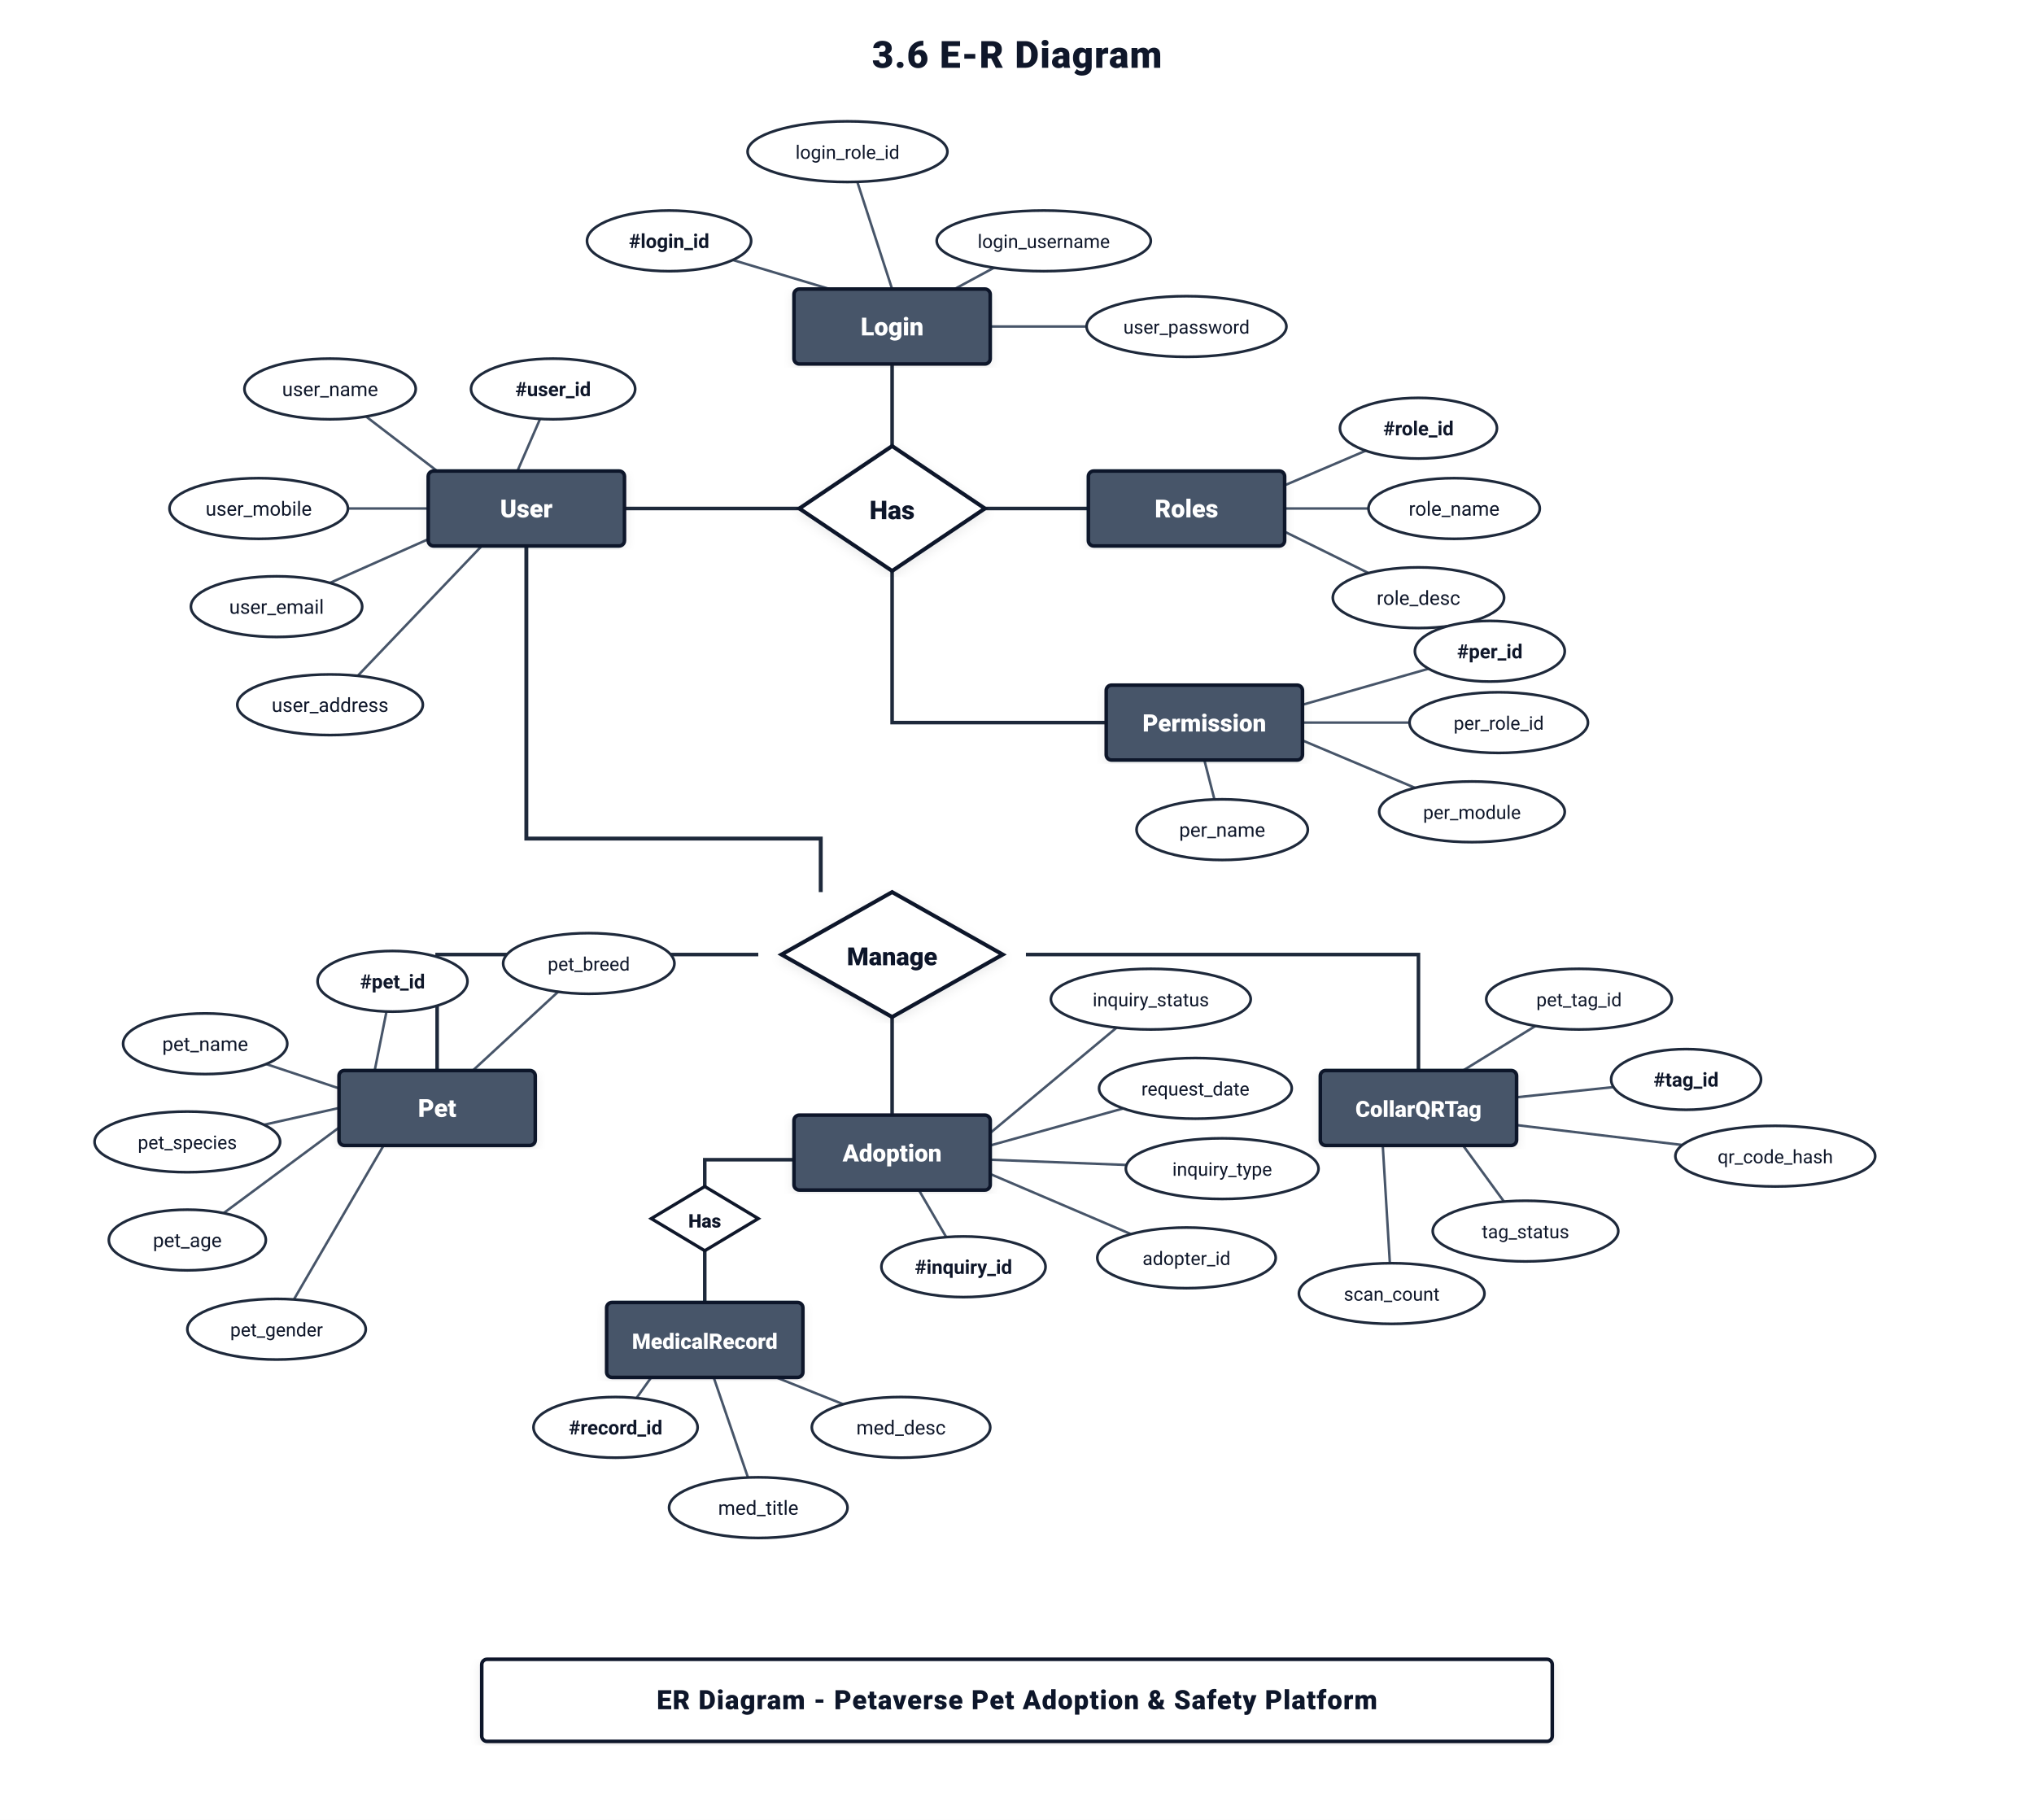
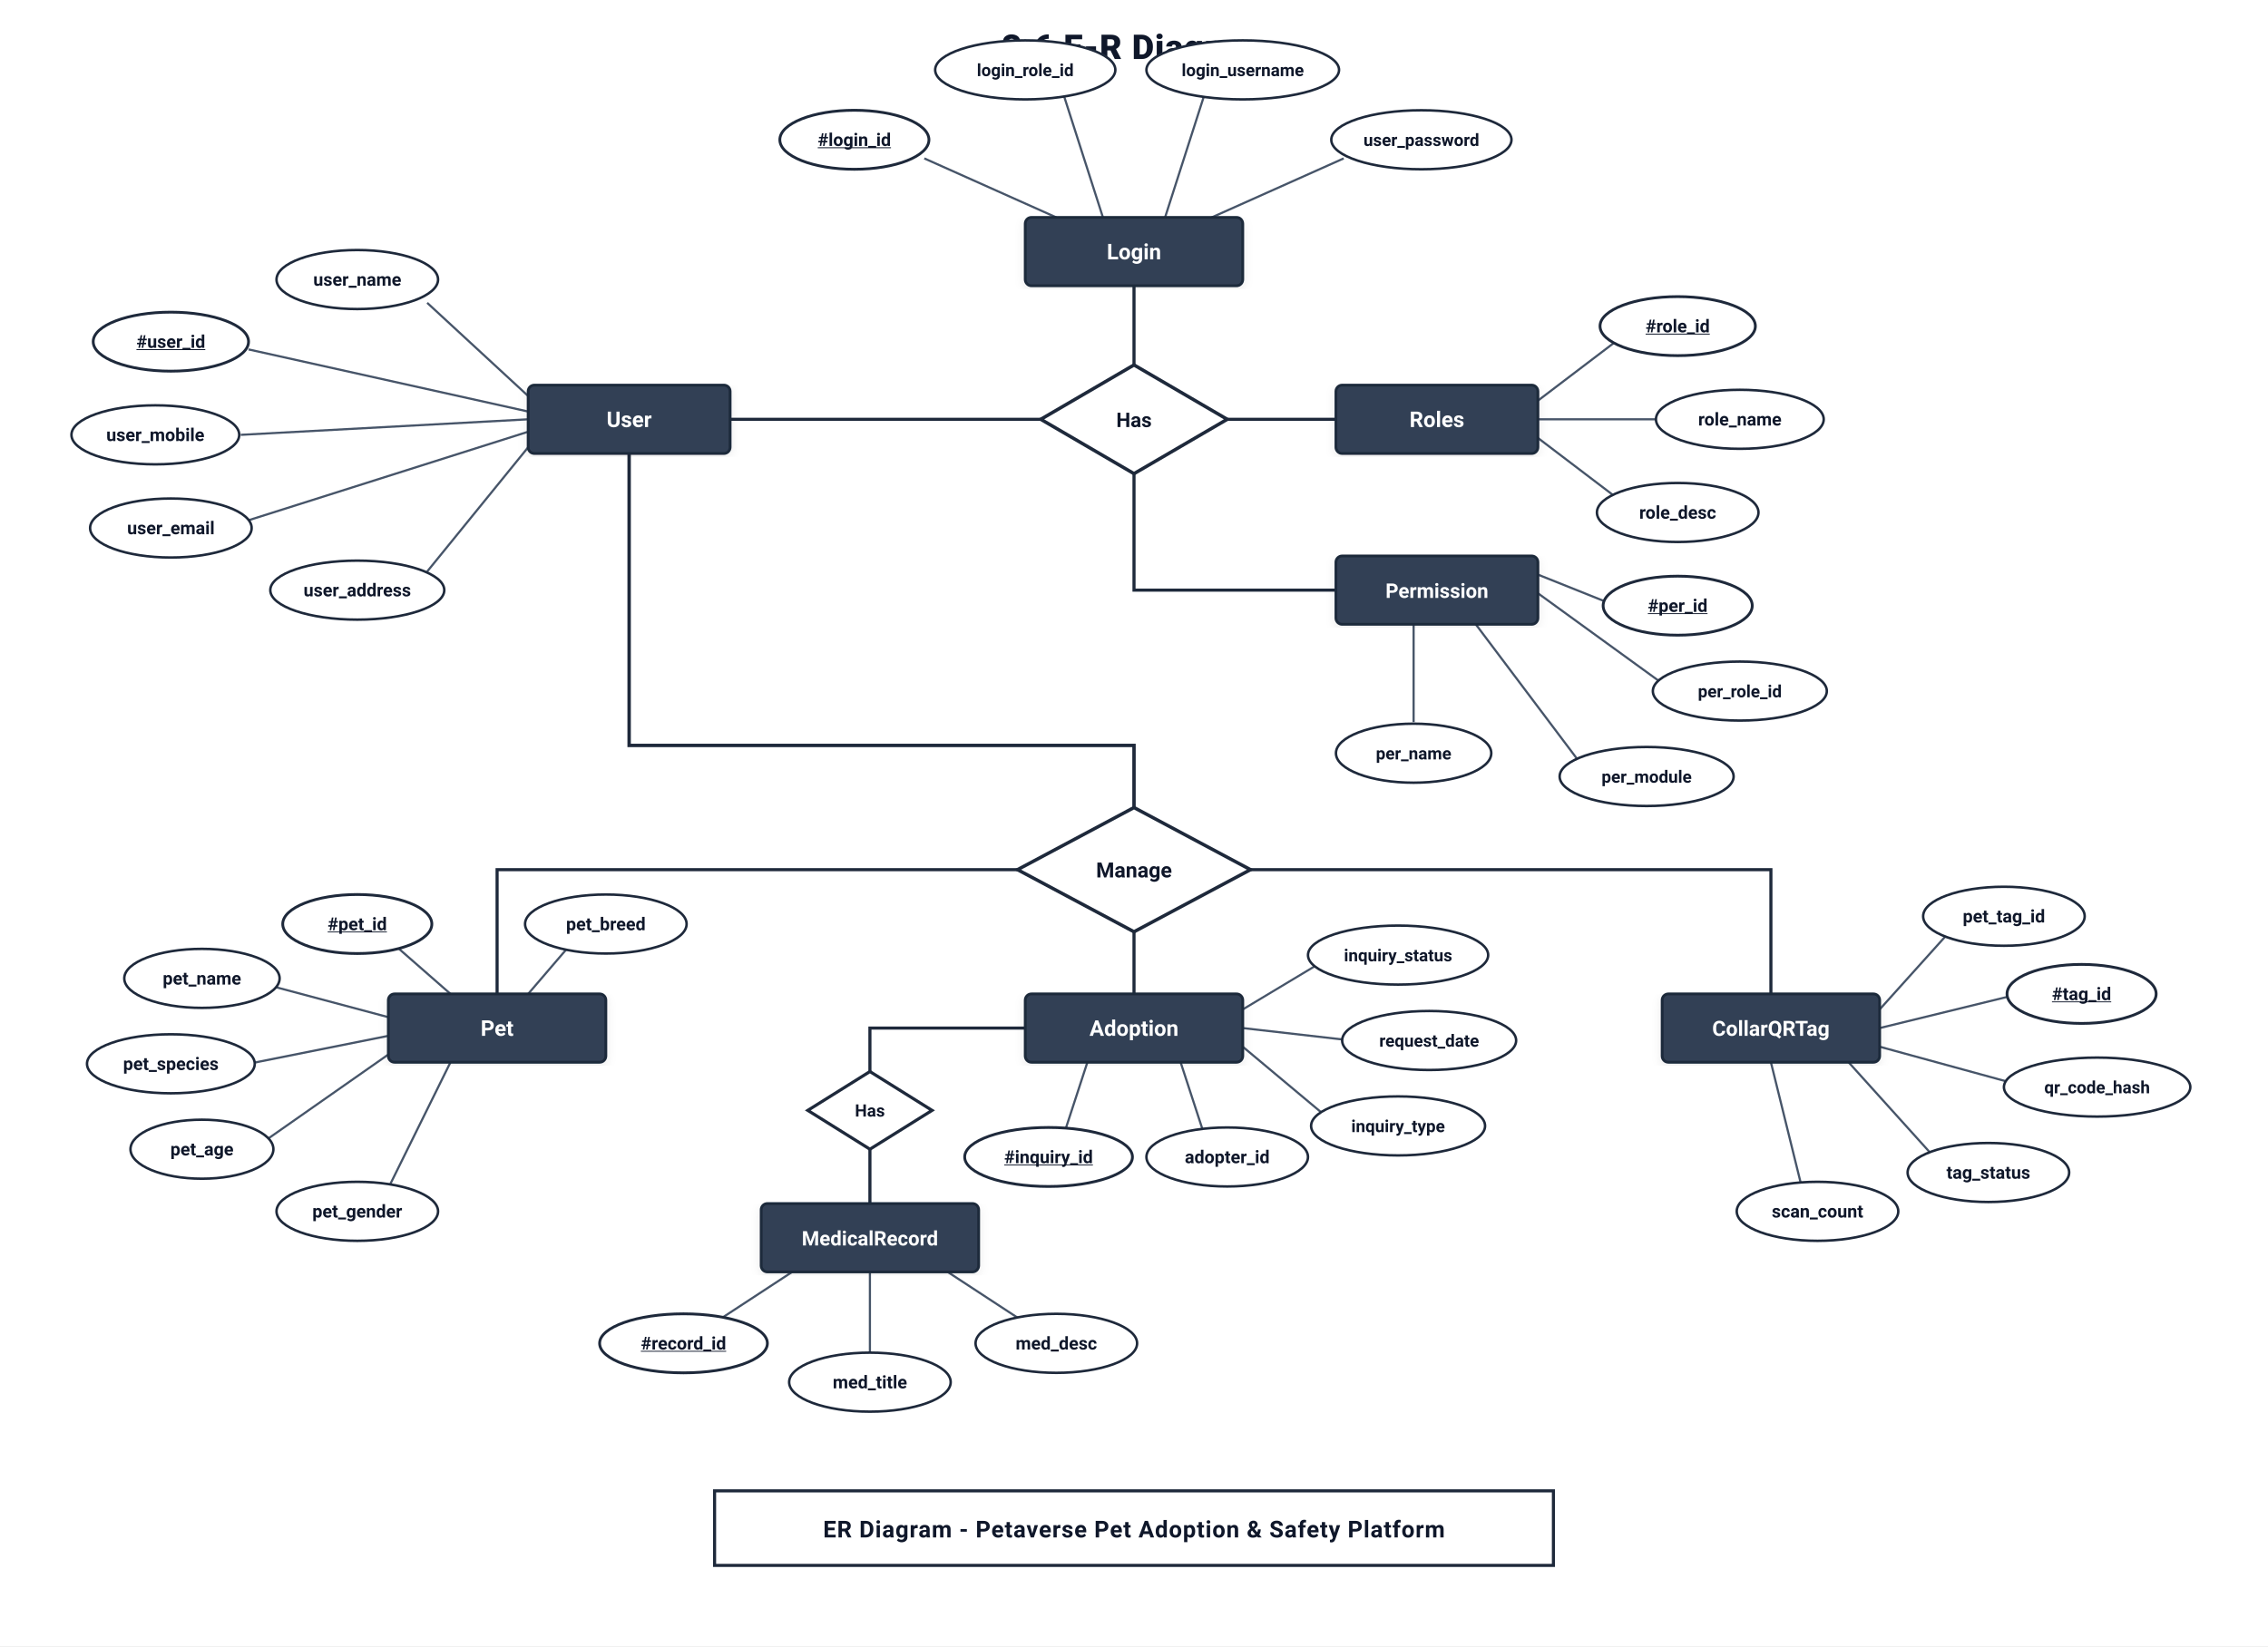
- <svg xmlns="http://www.w3.org/2000/svg" viewBox="0 0 1140 1020" width="100%" height="100%" style="background-color: #ffffff; font-family: -apple-system, BlinkMacSystemFont, 'Segoe UI', Roboto, Helvetica, Arial, sans-serif;">
+ <svg xmlns="http://www.w3.org/2000/svg" viewBox="0 0 1460 1060" width="100%" height="100%" style="background-color: #ffffff; font-family: -apple-system, BlinkMacSystemFont, 'Segoe UI', Roboto, Helvetica, Arial, sans-serif;">
  <defs>
    <filter id="shadow" x="-5%" y="-5%" width="110%" height="110%">
      <feDropShadow dx="0" dy="2" stdDeviation="3" flood-color="#0f172a" flood-opacity="0.08" />
    </filter>
  </defs>
  <rect width="100%" height="100%" fill="#ffffff" />
-   <text x="570" y="38" text-anchor="middle" fill="#0f172a" font-size="21" font-weight="800" letter-spacing="0.5">
+   <text x="730" y="38" text-anchor="middle" fill="#0f172a" font-size="22" font-weight="800" letter-spacing="0.5">
    3.6 E-R Diagram
  </text>
-   <line x1="455" y1="285" x2="350" y2="285" stroke="#1e293b" stroke-width="2" />
-   <line x1="500" y1="250" x2="500" y2="204" stroke="#1e293b" stroke-width="2" />
-   <line x1="545" y1="285" x2="610" y2="285" stroke="#1e293b" stroke-width="2" />
-   <path d="M 500 320 L 500 405 L 620 405" fill="none" stroke="#1e293b" stroke-width="2" />
-   <line x1="290" y1="264" x2="310" y2="218" stroke="#475569" stroke-width="1.4" />
-   <line x1="245" y1="264" x2="185" y2="218" stroke="#475569" stroke-width="1.4" />
-   <line x1="240" y1="285" x2="145" y2="285" stroke="#475569" stroke-width="1.4" />
-   <line x1="245" y1="300" x2="155" y2="340" stroke="#475569" stroke-width="1.4" />
-   <line x1="270" y1="306" x2="185" y2="395" stroke="#475569" stroke-width="1.4" />
-   <line x1="465" y1="162" x2="375" y2="135" stroke="#475569" stroke-width="1.4" />
-   <line x1="500" y1="162" x2="475" y2="85" stroke="#475569" stroke-width="1.4" />
-   <line x1="535" y1="162" x2="585" y2="135" stroke="#475569" stroke-width="1.4" />
-   <line x1="555" y1="183" x2="665" y2="183" stroke="#475569" stroke-width="1.4" />
-   <line x1="720" y1="272" x2="795" y2="240" stroke="#475569" stroke-width="1.4" />
-   <line x1="720" y1="285" x2="815" y2="285" stroke="#475569" stroke-width="1.4" />
-   <line x1="720" y1="298" x2="795" y2="335" stroke="#475569" stroke-width="1.4" />
-   <line x1="730" y1="395" x2="835" y2="365" stroke="#475569" stroke-width="1.4" />
-   <line x1="730" y1="405" x2="840" y2="405" stroke="#475569" stroke-width="1.4" />
-   <line x1="730" y1="415" x2="825" y2="455" stroke="#475569" stroke-width="1.4" />
-   <line x1="675" y1="426" x2="685" y2="465" stroke="#475569" stroke-width="1.4" />
-   <path d="M 295 306 L 295 470 L 460 470 L 460 500" fill="none" stroke="#1e293b" stroke-width="2.2" />
-   <path d="M 425 535 L 245 535 L 245 600" fill="none" stroke="#1e293b" stroke-width="2" />
-   <line x1="500" y1="570" x2="500" y2="625" stroke="#1e293b" stroke-width="2" />
-   <path d="M 575 535 L 795 535 L 795 600" fill="none" stroke="#1e293b" stroke-width="2" />
-   <line x1="210" y1="600" x2="220" y2="550" stroke="#475569" stroke-width="1.4" />
-   <line x1="265" y1="600" x2="330" y2="540" stroke="#475569" stroke-width="1.4" />
-   <line x1="190" y1="610" x2="115" y2="585" stroke="#475569" stroke-width="1.4" />
-   <line x1="190" y1="621" x2="105" y2="640" stroke="#475569" stroke-width="1.4" />
-   <line x1="190" y1="632" x2="105" y2="695" stroke="#475569" stroke-width="1.4" />
-   <line x1="215" y1="642" x2="155" y2="745" stroke="#475569" stroke-width="1.4" />
-   <line x1="555" y1="635" x2="645" y2="560" stroke="#475569" stroke-width="1.4" />
-   <line x1="555" y1="642" x2="670" y2="610" stroke="#475569" stroke-width="1.4" />
-   <line x1="555" y1="650" x2="685" y2="655" stroke="#475569" stroke-width="1.4" />
-   <line x1="555" y1="658" x2="665" y2="705" stroke="#475569" stroke-width="1.4" />
-   <line x1="515" y1="667" x2="540" y2="710" stroke="#475569" stroke-width="1.4" />
-   <path d="M 445 650 L 395 650 L 395 665" fill="none" stroke="#1e293b" stroke-width="2" />
-   <line x1="395" y1="701" x2="395" y2="730" stroke="#1e293b" stroke-width="2" />
-   <line x1="365" y1="772" x2="345" y2="800" stroke="#475569" stroke-width="1.4" />
-   <line x1="400" y1="772" x2="425" y2="845" stroke="#475569" stroke-width="1.4" />
-   <line x1="435" y1="772" x2="505" y2="800" stroke="#475569" stroke-width="1.4" />
-   <line x1="820" y1="600" x2="885" y2="560" stroke="#475569" stroke-width="1.4" />
-   <line x1="850" y1="615" x2="945" y2="605" stroke="#475569" stroke-width="1.4" />
-   <line x1="845" y1="630" x2="995" y2="648" stroke="#475569" stroke-width="1.4" />
-   <line x1="820" y1="642" x2="855" y2="690" stroke="#475569" stroke-width="1.4" />
-   <line x1="775" y1="642" x2="780" y2="725" stroke="#475569" stroke-width="1.4" />
-   <g transform="translate(500, 285)" filter="url(#shadow)">
-     <polygon points="0,-35 52,0 0,35 -52,0" fill="#ffffff" stroke="#0f172a" stroke-width="2.2" />
-     <text x="0" y="6" text-anchor="middle" fill="#0f172a" font-size="14.5" font-weight="800">Has</text>
-   </g>
-   <g transform="translate(500, 535)" filter="url(#shadow)">
-     <polygon points="0,-35 62,0 0,35 -62,0" fill="#ffffff" stroke="#0f172a" stroke-width="2.2" />
-     <text x="0" y="6" text-anchor="middle" fill="#0f172a" font-size="14" font-weight="800">Manage</text>
-   </g>
-   <g transform="translate(395, 683)">
-     <polygon points="0,-18 30,0 0,18 -30,0" fill="#ffffff" stroke="#0f172a" stroke-width="1.8" />
-     <text x="0" y="5" text-anchor="middle" fill="#0f172a" font-size="10.5" font-weight="800">Has</text>
-   </g>
-   <g transform="translate(240, 264)" filter="url(#shadow)">
-     <rect width="110" height="42" rx="3" fill="#475569" stroke="#0f172a" stroke-width="2" />
-     <text x="55" y="26" text-anchor="middle" fill="#ffffff" font-size="14" font-weight="800">User</text>
-   </g>
-   <g transform="translate(445, 162)" filter="url(#shadow)">
-     <rect width="110" height="42" rx="3" fill="#475569" stroke="#0f172a" stroke-width="2" />
-     <text x="55" y="26" text-anchor="middle" fill="#ffffff" font-size="14" font-weight="800">Login</text>
-   </g>
-   <g transform="translate(610, 264)" filter="url(#shadow)">
-     <rect width="110" height="42" rx="3" fill="#475569" stroke="#0f172a" stroke-width="2" />
-     <text x="55" y="26" text-anchor="middle" fill="#ffffff" font-size="14" font-weight="800">Roles</text>
-   </g>
-   <g transform="translate(620, 384)" filter="url(#shadow)">
-     <rect width="110" height="42" rx="3" fill="#475569" stroke="#0f172a" stroke-width="2" />
-     <text x="55" y="26" text-anchor="middle" fill="#ffffff" font-size="13.5" font-weight="800">Permission</text>
-   </g>
-   <g transform="translate(190, 600)" filter="url(#shadow)">
-     <rect width="110" height="42" rx="3" fill="#475569" stroke="#0f172a" stroke-width="2" />
-     <text x="55" y="26" text-anchor="middle" fill="#ffffff" font-size="14" font-weight="800">Pet</text>
-   </g>
-   <g transform="translate(445, 625)" filter="url(#shadow)">
-     <rect width="110" height="42" rx="3" fill="#475569" stroke="#0f172a" stroke-width="2" />
-     <text x="55" y="26" text-anchor="middle" fill="#ffffff" font-size="13.5" font-weight="800">Adoption</text>
-   </g>
-   <g transform="translate(340, 730)" filter="url(#shadow)">
-     <rect width="110" height="42" rx="3" fill="#475569" stroke="#0f172a" stroke-width="2" />
-     <text x="55" y="26" text-anchor="middle" fill="#ffffff" font-size="12" font-weight="800">MedicalRecord</text>
-   </g>
-   <g transform="translate(740, 600)" filter="url(#shadow)">
-     <rect width="110" height="42" rx="3" fill="#475569" stroke="#0f172a" stroke-width="2" />
-     <text x="55" y="26" text-anchor="middle" fill="#ffffff" font-size="12.5" font-weight="800">CollarQRTag</text>
-   </g>
-   <g transform="translate(310, 218)">
-     <ellipse cx="0" cy="0" rx="46" ry="17" fill="#ffffff" stroke="#1e293b" stroke-width="1.5" />
-     <text x="0" y="4" text-anchor="middle" fill="#0f172a" font-size="11" font-weight="700">#user_id</text>
-   </g>
-   <g transform="translate(185, 218)">
-     <ellipse cx="0" cy="0" rx="48" ry="17" fill="#ffffff" stroke="#1e293b" stroke-width="1.5" />
-     <text x="0" y="4" text-anchor="middle" fill="#0f172a" font-size="11">user_name</text>
-   </g>
-   <g transform="translate(145, 285)">
-     <ellipse cx="0" cy="0" rx="50" ry="17" fill="#ffffff" stroke="#1e293b" stroke-width="1.5" />
-     <text x="0" y="4" text-anchor="middle" fill="#0f172a" font-size="11">user_mobile</text>
-   </g>
-   <g transform="translate(155, 340)">
-     <ellipse cx="0" cy="0" rx="48" ry="17" fill="#ffffff" stroke="#1e293b" stroke-width="1.5" />
-     <text x="0" y="4" text-anchor="middle" fill="#0f172a" font-size="11">user_email</text>
-   </g>
-   <g transform="translate(185, 395)">
-     <ellipse cx="0" cy="0" rx="52" ry="17" fill="#ffffff" stroke="#1e293b" stroke-width="1.5" />
-     <text x="0" y="4" text-anchor="middle" fill="#0f172a" font-size="11">user_address</text>
-   </g>
-   <g transform="translate(375, 135)">
-     <ellipse cx="0" cy="0" rx="46" ry="17" fill="#ffffff" stroke="#1e293b" stroke-width="1.5" />
-     <text x="0" y="4" text-anchor="middle" fill="#0f172a" font-size="11" font-weight="700">#login_id</text>
-   </g>
-   <g transform="translate(475, 85)">
-     <ellipse cx="0" cy="0" rx="56" ry="17" fill="#ffffff" stroke="#1e293b" stroke-width="1.5" />
-     <text x="0" y="4" text-anchor="middle" fill="#0f172a" font-size="10.5">login_role_id</text>
-   </g>
-   <g transform="translate(585, 135)">
-     <ellipse cx="0" cy="0" rx="60" ry="17" fill="#ffffff" stroke="#1e293b" stroke-width="1.5" />
-     <text x="0" y="4" text-anchor="middle" fill="#0f172a" font-size="10.5">login_username</text>
-   </g>
-   <g transform="translate(665, 183)">
-     <ellipse cx="0" cy="0" rx="56" ry="17" fill="#ffffff" stroke="#1e293b" stroke-width="1.5" />
-     <text x="0" y="4" text-anchor="middle" fill="#0f172a" font-size="10.5">user_password</text>
-   </g>
-   <g transform="translate(795, 240)">
-     <ellipse cx="0" cy="0" rx="44" ry="17" fill="#ffffff" stroke="#1e293b" stroke-width="1.5" />
-     <text x="0" y="4" text-anchor="middle" fill="#0f172a" font-size="11" font-weight="700">#role_id</text>
-   </g>
-   <g transform="translate(815, 285)">
-     <ellipse cx="0" cy="0" rx="48" ry="17" fill="#ffffff" stroke="#1e293b" stroke-width="1.5" />
-     <text x="0" y="4" text-anchor="middle" fill="#0f172a" font-size="11">role_name</text>
-   </g>
-   <g transform="translate(795, 335)">
-     <ellipse cx="0" cy="0" rx="48" ry="17" fill="#ffffff" stroke="#1e293b" stroke-width="1.5" />
-     <text x="0" y="4" text-anchor="middle" fill="#0f172a" font-size="11">role_desc</text>
-   </g>
-   <g transform="translate(835, 365)">
-     <ellipse cx="0" cy="0" rx="42" ry="17" fill="#ffffff" stroke="#1e293b" stroke-width="1.5" />
-     <text x="0" y="4" text-anchor="middle" fill="#0f172a" font-size="11" font-weight="700">#per_id</text>
-   </g>
-   <g transform="translate(840, 405)">
-     <ellipse cx="0" cy="0" rx="50" ry="17" fill="#ffffff" stroke="#1e293b" stroke-width="1.5" />
-     <text x="0" y="4" text-anchor="middle" fill="#0f172a" font-size="10.5">per_role_id</text>
-   </g>
-   <g transform="translate(825, 455)">
-     <ellipse cx="0" cy="0" rx="52" ry="17" fill="#ffffff" stroke="#1e293b" stroke-width="1.5" />
-     <text x="0" y="4" text-anchor="middle" fill="#0f172a" font-size="10.5">per_module</text>
-   </g>
-   <g transform="translate(685, 465)">
-     <ellipse cx="0" cy="0" rx="48" ry="17" fill="#ffffff" stroke="#1e293b" stroke-width="1.5" />
-     <text x="0" y="4" text-anchor="middle" fill="#0f172a" font-size="11">per_name</text>
-   </g>
-   <g transform="translate(220, 550)">
-     <ellipse cx="0" cy="0" rx="42" ry="17" fill="#ffffff" stroke="#1e293b" stroke-width="1.5" />
-     <text x="0" y="4" text-anchor="middle" fill="#0f172a" font-size="11" font-weight="700">#pet_id</text>
-   </g>
-   <g transform="translate(330, 540)">
-     <ellipse cx="0" cy="0" rx="48" ry="17" fill="#ffffff" stroke="#1e293b" stroke-width="1.5" />
-     <text x="0" y="4" text-anchor="middle" fill="#0f172a" font-size="10.5">pet_breed</text>
-   </g>
-   <g transform="translate(115, 585)">
-     <ellipse cx="0" cy="0" rx="46" ry="17" fill="#ffffff" stroke="#1e293b" stroke-width="1.5" />
-     <text x="0" y="4" text-anchor="middle" fill="#0f172a" font-size="11">pet_name</text>
-   </g>
-   <g transform="translate(105, 640)">
-     <ellipse cx="0" cy="0" rx="52" ry="17" fill="#ffffff" stroke="#1e293b" stroke-width="1.5" />
-     <text x="0" y="4" text-anchor="middle" fill="#0f172a" font-size="10.5">pet_species</text>
-   </g>
-   <g transform="translate(105, 695)">
-     <ellipse cx="0" cy="0" rx="44" ry="17" fill="#ffffff" stroke="#1e293b" stroke-width="1.5" />
-     <text x="0" y="4" text-anchor="middle" fill="#0f172a" font-size="11">pet_age</text>
-   </g>
-   <g transform="translate(155, 745)">
-     <ellipse cx="0" cy="0" rx="50" ry="17" fill="#ffffff" stroke="#1e293b" stroke-width="1.5" />
-     <text x="0" y="4" text-anchor="middle" fill="#0f172a" font-size="10.5">pet_gender</text>
-   </g>
-   <g transform="translate(645, 560)">
-     <ellipse cx="0" cy="0" rx="56" ry="17" fill="#ffffff" stroke="#1e293b" stroke-width="1.5" />
-     <text x="0" y="4" text-anchor="middle" fill="#0f172a" font-size="10.5">inquiry_status</text>
-   </g>
-   <g transform="translate(670, 610)">
-     <ellipse cx="0" cy="0" rx="54" ry="17" fill="#ffffff" stroke="#1e293b" stroke-width="1.5" />
-     <text x="0" y="4" text-anchor="middle" fill="#0f172a" font-size="10.5">request_date</text>
-   </g>
-   <g transform="translate(685, 655)">
-     <ellipse cx="0" cy="0" rx="54" ry="17" fill="#ffffff" stroke="#1e293b" stroke-width="1.5" />
-     <text x="0" y="4" text-anchor="middle" fill="#0f172a" font-size="10.5">inquiry_type</text>
-   </g>
-   <g transform="translate(665, 705)">
-     <ellipse cx="0" cy="0" rx="50" ry="17" fill="#ffffff" stroke="#1e293b" stroke-width="1.5" />
-     <text x="0" y="4" text-anchor="middle" fill="#0f172a" font-size="10.5">adopter_id</text>
-   </g>
-   <g transform="translate(540, 710)">
-     <ellipse cx="0" cy="0" rx="46" ry="17" fill="#ffffff" stroke="#1e293b" stroke-width="1.5" />
-     <text x="0" y="4" text-anchor="middle" fill="#0f172a" font-size="11" font-weight="700">#inquiry_id</text>
-   </g>
-   <g transform="translate(345, 800)">
-     <ellipse cx="0" cy="0" rx="46" ry="17" fill="#ffffff" stroke="#1e293b" stroke-width="1.5" />
-     <text x="0" y="4" text-anchor="middle" fill="#0f172a" font-size="11" font-weight="700">#record_id</text>
-   </g>
-   <g transform="translate(425, 845)">
-     <ellipse cx="0" cy="0" rx="50" ry="17" fill="#ffffff" stroke="#1e293b" stroke-width="1.5" />
-     <text x="0" y="4" text-anchor="middle" fill="#0f172a" font-size="11">med_title</text>
-   </g>
-   <g transform="translate(505, 800)">
-     <ellipse cx="0" cy="0" rx="50" ry="17" fill="#ffffff" stroke="#1e293b" stroke-width="1.5" />
-     <text x="0" y="4" text-anchor="middle" fill="#0f172a" font-size="11">med_desc</text>
-   </g>
-   <g transform="translate(885, 560)">
-     <ellipse cx="0" cy="0" rx="52" ry="17" fill="#ffffff" stroke="#1e293b" stroke-width="1.5" />
-     <text x="0" y="4" text-anchor="middle" fill="#0f172a" font-size="10.5">pet_tag_id</text>
-   </g>
-   <g transform="translate(945, 605)">
-     <ellipse cx="0" cy="0" rx="42" ry="17" fill="#ffffff" stroke="#1e293b" stroke-width="1.5" />
-     <text x="0" y="4" text-anchor="middle" fill="#0f172a" font-size="11" font-weight="700">#tag_id</text>
-   </g>
-   <g transform="translate(995, 648)">
-     <ellipse cx="0" cy="0" rx="56" ry="17" fill="#ffffff" stroke="#1e293b" stroke-width="1.5" />
-     <text x="0" y="4" text-anchor="middle" fill="#0f172a" font-size="10.5">qr_code_hash</text>
-   </g>
-   <g transform="translate(855, 690)">
-     <ellipse cx="0" cy="0" rx="52" ry="17" fill="#ffffff" stroke="#1e293b" stroke-width="1.5" />
-     <text x="0" y="4" text-anchor="middle" fill="#0f172a" font-size="10.5">tag_status</text>
-   </g>
-   <g transform="translate(780, 725)">
-     <ellipse cx="0" cy="0" rx="52" ry="17" fill="#ffffff" stroke="#1e293b" stroke-width="1.5" />
-     <text x="0" y="4" text-anchor="middle" fill="#0f172a" font-size="10.5">scan_count</text>
-   </g>
-   <g transform="translate(270, 930)" filter="url(#shadow)">
-     <rect width="600" height="46" rx="3" fill="#ffffff" stroke="#0f172a" stroke-width="2" />
-     <text x="300" y="28" text-anchor="middle" fill="#0f172a" font-size="15" font-weight="800" letter-spacing="0.5">
-       ER Diagram - Petaverse Pet Adoption &amp; Safety Platform
-     </text>
-   </g>
+   <line x1="670" y1="270" x2="470" y2="270" stroke="#1e293b" stroke-width="2" />
+   <line x1="730" y1="235" x2="730" y2="184" stroke="#1e293b" stroke-width="2" />
+   <line x1="790" y1="270" x2="860" y2="270" stroke="#1e293b" stroke-width="2" />
+   <path d="M 730 305 L 730 380 L 860 380" fill="none" stroke="#1e293b" stroke-width="2" />
+   <line x1="340" y1="255" x2="275" y2="195" stroke="#475569" stroke-width="1.4" />
+   <line x1="340" y1="265" x2="160" y2="225" stroke="#475569" stroke-width="1.4" />
+   <line x1="340" y1="270" x2="155" y2="280" stroke="#475569" stroke-width="1.4" />
+   <line x1="340" y1="278" x2="160" y2="335" stroke="#475569" stroke-width="1.4" />
+   <line x1="340" y1="288" x2="275" y2="368" stroke="#475569" stroke-width="1.4" />
+   <line x1="680" y1="140" x2="595" y2="102" stroke="#475569" stroke-width="1.4" />
+   <line x1="710" y1="140" x2="685" y2="62" stroke="#475569" stroke-width="1.4" />
+   <line x1="750" y1="140" x2="775" y2="62" stroke="#475569" stroke-width="1.4" />
+   <line x1="780" y1="140" x2="865" y2="102" stroke="#475569" stroke-width="1.4" />
+   <line x1="990" y1="258" x2="1040" y2="220" stroke="#475569" stroke-width="1.4" />
+   <line x1="990" y1="270" x2="1070" y2="270" stroke="#475569" stroke-width="1.4" />
+   <line x1="990" y1="282" x2="1040" y2="320" stroke="#475569" stroke-width="1.4" />
+   <line x1="990" y1="370" x2="1040" y2="390" stroke="#475569" stroke-width="1.4" />
+   <line x1="990" y1="382" x2="1070" y2="440" stroke="#475569" stroke-width="1.4" />
+   <line x1="950" y1="402" x2="1020" y2="495" stroke="#475569" stroke-width="1.4" />
+   <line x1="910" y1="402" x2="910" y2="465" stroke="#475569" stroke-width="1.4" />
+   <path d="M 405 292 L 405 480 L 730 480 L 730 520" fill="none" stroke="#1e293b" stroke-width="2.2" />
+   <path d="M 655 560 L 320 560 L 320 640" fill="none" stroke="#1e293b" stroke-width="2" />
+   <line x1="730" y1="600" x2="730" y2="640" stroke="#1e293b" stroke-width="2" />
+   <path d="M 805 560 L 1140 560 L 1140 640" fill="none" stroke="#1e293b" stroke-width="2" />
+   <line x1="340" y1="640" x2="370" y2="605" stroke="#475569" stroke-width="1.4" />
+   <line x1="290" y1="640" x2="250" y2="605" stroke="#475569" stroke-width="1.4" />
+   <line x1="250" y1="655" x2="175" y2="635" stroke="#475569" stroke-width="1.4" />
+   <line x1="250" y1="667" x2="160" y2="685" stroke="#475569" stroke-width="1.4" />
+   <line x1="250" y1="679" x2="170" y2="735" stroke="#475569" stroke-width="1.4" />
+   <line x1="290" y1="684" x2="250" y2="765" stroke="#475569" stroke-width="1.4" />
+   <line x1="800" y1="650" x2="850" y2="620" stroke="#475569" stroke-width="1.4" />
+   <line x1="800" y1="662" x2="870" y2="670" stroke="#475569" stroke-width="1.4" />
+   <line x1="800" y1="674" x2="855" y2="720" stroke="#475569" stroke-width="1.4" />
+   <line x1="760" y1="684" x2="775" y2="730" stroke="#475569" stroke-width="1.4" />
+   <line x1="700" y1="684" x2="685" y2="730" stroke="#475569" stroke-width="1.4" />
+   <path d="M 660 662 L 560 662 L 560 690" fill="none" stroke="#1e293b" stroke-width="2" />
+   <line x1="560" y1="740" x2="560" y2="775" stroke="#1e293b" stroke-width="2" />
+   <line x1="510" y1="819" x2="455" y2="855" stroke="#475569" stroke-width="1.4" />
+   <line x1="560" y1="819" x2="560" y2="872" stroke="#475569" stroke-width="1.4" />
+   <line x1="610" y1="819" x2="665" y2="855" stroke="#475569" stroke-width="1.4" />
+   <line x1="1210" y1="650" x2="1255" y2="600" stroke="#475569" stroke-width="1.4" />
+   <line x1="1210" y1="662" x2="1300" y2="640" stroke="#475569" stroke-width="1.4" />
+   <line x1="1210" y1="674" x2="1305" y2="700" stroke="#475569" stroke-width="1.4" />
+   <line x1="1190" y1="684" x2="1245" y2="745" stroke="#475569" stroke-width="1.4" />
+   <line x1="1140" y1="684" x2="1160" y2="765" stroke="#475569" stroke-width="1.4" />
+   <g transform="translate(730, 270)">
+     <polygon points="0,-35 60,0 0,35 -60,0" fill="#ffffff" stroke="#1e293b" stroke-width="2.2" />
+     <text x="0" y="5" text-anchor="middle" fill="#0f172a" font-size="13" font-weight="700">Has</text>
+   </g>
+   <g transform="translate(730, 560)">
+     <polygon points="0,-40 75,0 0,40 -75,0" fill="#ffffff" stroke="#1e293b" stroke-width="2.2" />
+     <text x="0" y="5" text-anchor="middle" fill="#0f172a" font-size="13.5" font-weight="700">Manage</text>
+   </g>
+   <g transform="translate(560, 715)">
+     <polygon points="0,-25 40,0 0,25 -40,0" fill="#ffffff" stroke="#1e293b" stroke-width="2" />
+     <text x="0" y="4" text-anchor="middle" fill="#0f172a" font-size="11" font-weight="700">Has</text>
+   </g>
+   <g transform="translate(340, 248)" filter="url(#shadow)">
+     <rect width="130" height="44" rx="4" fill="#334155" stroke="#1e293b" stroke-width="1.8" />
+     <text x="65" y="27" text-anchor="middle" fill="#ffffff" font-size="14" font-weight="700">User</text>
+   </g>
+   <g transform="translate(660, 140)" filter="url(#shadow)">
+     <rect width="140" height="44" rx="4" fill="#334155" stroke="#1e293b" stroke-width="1.8" />
+     <text x="70" y="27" text-anchor="middle" fill="#ffffff" font-size="14" font-weight="700">Login</text>
+   </g>
+   <g transform="translate(860, 248)" filter="url(#shadow)">
+     <rect width="130" height="44" rx="4" fill="#334155" stroke="#1e293b" stroke-width="1.8" />
+     <text x="65" y="27" text-anchor="middle" fill="#ffffff" font-size="14" font-weight="700">Roles</text>
+   </g>
+   <g transform="translate(860, 358)" filter="url(#shadow)">
+     <rect width="130" height="44" rx="4" fill="#334155" stroke="#1e293b" stroke-width="1.8" />
+     <text x="65" y="27" text-anchor="middle" fill="#ffffff" font-size="13" font-weight="700">Permission</text>
+   </g>
+   <g transform="translate(250, 640)" filter="url(#shadow)">
+     <rect width="140" height="44" rx="4" fill="#334155" stroke="#1e293b" stroke-width="1.8" />
+     <text x="70" y="27" text-anchor="middle" fill="#ffffff" font-size="14" font-weight="700">Pet</text>
+   </g>
+   <g transform="translate(660, 640)" filter="url(#shadow)">
+     <rect width="140" height="44" rx="4" fill="#334155" stroke="#1e293b" stroke-width="1.8" />
+     <text x="70" y="27" text-anchor="middle" fill="#ffffff" font-size="14" font-weight="700">Adoption</text>
+   </g>
+   <g transform="translate(1070, 640)" filter="url(#shadow)">
+     <rect width="140" height="44" rx="4" fill="#334155" stroke="#1e293b" stroke-width="1.8" />
+     <text x="70" y="27" text-anchor="middle" fill="#ffffff" font-size="13.5" font-weight="700">CollarQRTag</text>
+   </g>
+   <g transform="translate(490, 775)" filter="url(#shadow)">
+     <rect width="140" height="44" rx="4" fill="#334155" stroke="#1e293b" stroke-width="1.8" />
+     <text x="70" y="27" text-anchor="middle" fill="#ffffff" font-size="13" font-weight="700">MedicalRecord</text>
+   </g>
+   <g transform="translate(230, 180)">
+     <ellipse cx="0" cy="0" rx="52" ry="19" fill="#ffffff" stroke="#1e293b" stroke-width="1.6" />
+     <text x="0" y="4" text-anchor="middle" fill="#0f172a" font-size="11.5" font-weight="600">user_name</text>
+   </g>
+   <g transform="translate(110, 220)">
+     <ellipse cx="0" cy="0" rx="50" ry="19" fill="#ffffff" stroke="#1e293b" stroke-width="1.8" />
+     <text x="0" y="4" text-anchor="middle" fill="#0f172a" font-size="11.5" font-weight="700" text-decoration="underline">#user_id</text>
+   </g>
+   <g transform="translate(100, 280)">
+     <ellipse cx="0" cy="0" rx="54" ry="19" fill="#ffffff" stroke="#1e293b" stroke-width="1.6" />
+     <text x="0" y="4" text-anchor="middle" fill="#0f172a" font-size="11.5" font-weight="600">user_mobile</text>
+   </g>
+   <g transform="translate(110, 340)">
+     <ellipse cx="0" cy="0" rx="52" ry="19" fill="#ffffff" stroke="#1e293b" stroke-width="1.6" />
+     <text x="0" y="4" text-anchor="middle" fill="#0f172a" font-size="11.5" font-weight="600">user_email</text>
+   </g>
+   <g transform="translate(230, 380)">
+     <ellipse cx="0" cy="0" rx="56" ry="19" fill="#ffffff" stroke="#1e293b" stroke-width="1.6" />
+     <text x="0" y="4" text-anchor="middle" fill="#0f172a" font-size="11.5" font-weight="600">user_address</text>
+   </g>
+   <g transform="translate(550, 90)">
+     <ellipse cx="0" cy="0" rx="48" ry="19" fill="#ffffff" stroke="#1e293b" stroke-width="1.8" />
+     <text x="0" y="4" text-anchor="middle" fill="#0f172a" font-size="11.5" font-weight="700" text-decoration="underline">#login_id</text>
+   </g>
+   <g transform="translate(660, 45)">
+     <ellipse cx="0" cy="0" rx="58" ry="19" fill="#ffffff" stroke="#1e293b" stroke-width="1.6" />
+     <text x="0" y="4" text-anchor="middle" fill="#0f172a" font-size="11" font-weight="600">login_role_id</text>
+   </g>
+   <g transform="translate(800, 45)">
+     <ellipse cx="0" cy="0" rx="62" ry="19" fill="#ffffff" stroke="#1e293b" stroke-width="1.6" />
+     <text x="0" y="4" text-anchor="middle" fill="#0f172a" font-size="11" font-weight="600">login_username</text>
+   </g>
+   <g transform="translate(915, 90)">
+     <ellipse cx="0" cy="0" rx="58" ry="19" fill="#ffffff" stroke="#1e293b" stroke-width="1.6" />
+     <text x="0" y="4" text-anchor="middle" fill="#0f172a" font-size="11" font-weight="600">user_password</text>
+   </g>
+   <g transform="translate(1080, 210)">
+     <ellipse cx="0" cy="0" rx="50" ry="19" fill="#ffffff" stroke="#1e293b" stroke-width="1.8" />
+     <text x="0" y="4" text-anchor="middle" fill="#0f172a" font-size="11.5" font-weight="700" text-decoration="underline">#role_id</text>
+   </g>
+   <g transform="translate(1120, 270)">
+     <ellipse cx="0" cy="0" rx="54" ry="19" fill="#ffffff" stroke="#1e293b" stroke-width="1.6" />
+     <text x="0" y="4" text-anchor="middle" fill="#0f172a" font-size="11.5" font-weight="600">role_name</text>
+   </g>
+   <g transform="translate(1080, 330)">
+     <ellipse cx="0" cy="0" rx="52" ry="19" fill="#ffffff" stroke="#1e293b" stroke-width="1.6" />
+     <text x="0" y="4" text-anchor="middle" fill="#0f172a" font-size="11.5" font-weight="600">role_desc</text>
+   </g>
+   <g transform="translate(1080, 390)">
+     <ellipse cx="0" cy="0" rx="48" ry="19" fill="#ffffff" stroke="#1e293b" stroke-width="1.8" />
+     <text x="0" y="4" text-anchor="middle" fill="#0f172a" font-size="11.5" font-weight="700" text-decoration="underline">#per_id</text>
+   </g>
+   <g transform="translate(1120, 445)">
+     <ellipse cx="0" cy="0" rx="56" ry="19" fill="#ffffff" stroke="#1e293b" stroke-width="1.6" />
+     <text x="0" y="4" text-anchor="middle" fill="#0f172a" font-size="11" font-weight="600">per_role_id</text>
+   </g>
+   <g transform="translate(1060, 500)">
+     <ellipse cx="0" cy="0" rx="56" ry="19" fill="#ffffff" stroke="#1e293b" stroke-width="1.6" />
+     <text x="0" y="4" text-anchor="middle" fill="#0f172a" font-size="11" font-weight="600">per_module</text>
+   </g>
+   <g transform="translate(910, 485)">
+     <ellipse cx="0" cy="0" rx="50" ry="19" fill="#ffffff" stroke="#1e293b" stroke-width="1.6" />
+     <text x="0" y="4" text-anchor="middle" fill="#0f172a" font-size="11" font-weight="600">per_name</text>
+   </g>
+   <g transform="translate(390, 595)">
+     <ellipse cx="0" cy="0" rx="52" ry="19" fill="#ffffff" stroke="#1e293b" stroke-width="1.6" />
+     <text x="0" y="4" text-anchor="middle" fill="#0f172a" font-size="11.5" font-weight="600">pet_breed</text>
+   </g>
+   <g transform="translate(230, 595)">
+     <ellipse cx="0" cy="0" rx="48" ry="19" fill="#ffffff" stroke="#1e293b" stroke-width="1.8" />
+     <text x="0" y="4" text-anchor="middle" fill="#0f172a" font-size="11.5" font-weight="700" text-decoration="underline">#pet_id</text>
+   </g>
+   <g transform="translate(130, 630)">
+     <ellipse cx="0" cy="0" rx="50" ry="19" fill="#ffffff" stroke="#1e293b" stroke-width="1.6" />
+     <text x="0" y="4" text-anchor="middle" fill="#0f172a" font-size="11.5" font-weight="600">pet_name</text>
+   </g>
+   <g transform="translate(110, 685)">
+     <ellipse cx="0" cy="0" rx="54" ry="19" fill="#ffffff" stroke="#1e293b" stroke-width="1.6" />
+     <text x="0" y="4" text-anchor="middle" fill="#0f172a" font-size="11.5" font-weight="600">pet_species</text>
+   </g>
+   <g transform="translate(130, 740)">
+     <ellipse cx="0" cy="0" rx="46" ry="19" fill="#ffffff" stroke="#1e293b" stroke-width="1.6" />
+     <text x="0" y="4" text-anchor="middle" fill="#0f172a" font-size="11.5" font-weight="600">pet_age</text>
+   </g>
+   <g transform="translate(230, 780)">
+     <ellipse cx="0" cy="0" rx="52" ry="19" fill="#ffffff" stroke="#1e293b" stroke-width="1.6" />
+     <text x="0" y="4" text-anchor="middle" fill="#0f172a" font-size="11.5" font-weight="600">pet_gender</text>
+   </g>
+   <g transform="translate(900, 615)">
+     <ellipse cx="0" cy="0" rx="58" ry="19" fill="#ffffff" stroke="#1e293b" stroke-width="1.6" />
+     <text x="0" y="4" text-anchor="middle" fill="#0f172a" font-size="11" font-weight="600">inquiry_status</text>
+   </g>
+   <g transform="translate(920, 670)">
+     <ellipse cx="0" cy="0" rx="56" ry="19" fill="#ffffff" stroke="#1e293b" stroke-width="1.6" />
+     <text x="0" y="4" text-anchor="middle" fill="#0f172a" font-size="11" font-weight="600">request_date</text>
+   </g>
+   <g transform="translate(900, 725)">
+     <ellipse cx="0" cy="0" rx="56" ry="19" fill="#ffffff" stroke="#1e293b" stroke-width="1.6" />
+     <text x="0" y="4" text-anchor="middle" fill="#0f172a" font-size="11" font-weight="600">inquiry_type</text>
+   </g>
+   <g transform="translate(790, 745)">
+     <ellipse cx="0" cy="0" rx="52" ry="19" fill="#ffffff" stroke="#1e293b" stroke-width="1.6" />
+     <text x="0" y="4" text-anchor="middle" fill="#0f172a" font-size="11.5" font-weight="600">adopter_id</text>
+   </g>
+   <g transform="translate(675, 745)">
+     <ellipse cx="0" cy="0" rx="54" ry="19" fill="#ffffff" stroke="#1e293b" stroke-width="1.8" />
+     <text x="0" y="4" text-anchor="middle" fill="#0f172a" font-size="11.5" font-weight="700" text-decoration="underline">#inquiry_id</text>
+   </g>
+   <g transform="translate(440, 865)">
+     <ellipse cx="0" cy="0" rx="54" ry="19" fill="#ffffff" stroke="#1e293b" stroke-width="1.8" />
+     <text x="0" y="4" text-anchor="middle" fill="#0f172a" font-size="11.5" font-weight="700" text-decoration="underline">#record_id</text>
+   </g>
+   <g transform="translate(560, 890)">
+     <ellipse cx="0" cy="0" rx="52" ry="19" fill="#ffffff" stroke="#1e293b" stroke-width="1.6" />
+     <text x="0" y="4" text-anchor="middle" fill="#0f172a" font-size="11.5" font-weight="600">med_title</text>
+   </g>
+   <g transform="translate(680, 865)">
+     <ellipse cx="0" cy="0" rx="52" ry="19" fill="#ffffff" stroke="#1e293b" stroke-width="1.6" />
+     <text x="0" y="4" text-anchor="middle" fill="#0f172a" font-size="11.5" font-weight="600">med_desc</text>
+   </g>
+   <g transform="translate(1290, 590)">
+     <ellipse cx="0" cy="0" rx="52" ry="19" fill="#ffffff" stroke="#1e293b" stroke-width="1.6" />
+     <text x="0" y="4" text-anchor="middle" fill="#0f172a" font-size="11.5" font-weight="600">pet_tag_id</text>
+   </g>
+   <g transform="translate(1340, 640)">
+     <ellipse cx="0" cy="0" rx="48" ry="19" fill="#ffffff" stroke="#1e293b" stroke-width="1.8" />
+     <text x="0" y="4" text-anchor="middle" fill="#0f172a" font-size="11.5" font-weight="700" text-decoration="underline">#tag_id</text>
+   </g>
+   <g transform="translate(1350, 700)">
+     <ellipse cx="0" cy="0" rx="60" ry="19" fill="#ffffff" stroke="#1e293b" stroke-width="1.6" />
+     <text x="0" y="4" text-anchor="middle" fill="#0f172a" font-size="11" font-weight="600">qr_code_hash</text>
+   </g>
+   <g transform="translate(1280, 755)">
+     <ellipse cx="0" cy="0" rx="52" ry="19" fill="#ffffff" stroke="#1e293b" stroke-width="1.6" />
+     <text x="0" y="4" text-anchor="middle" fill="#0f172a" font-size="11.5" font-weight="600">tag_status</text>
+   </g>
+   <g transform="translate(1170, 780)">
+     <ellipse cx="0" cy="0" rx="52" ry="19" fill="#ffffff" stroke="#1e293b" stroke-width="1.6" />
+     <text x="0" y="4" text-anchor="middle" fill="#0f172a" font-size="11.5" font-weight="600">scan_count</text>
+   </g>
+   <rect x="460" y="960" width="540" height="48" fill="#ffffff" stroke="#1e293b" stroke-width="2" />
+   <text x="730" y="990" text-anchor="middle" fill="#0f172a" font-size="15" font-weight="700" letter-spacing="0.5">
+     ER Diagram - Petaverse Pet Adoption &amp; Safety Platform
+   </text>
</svg>
